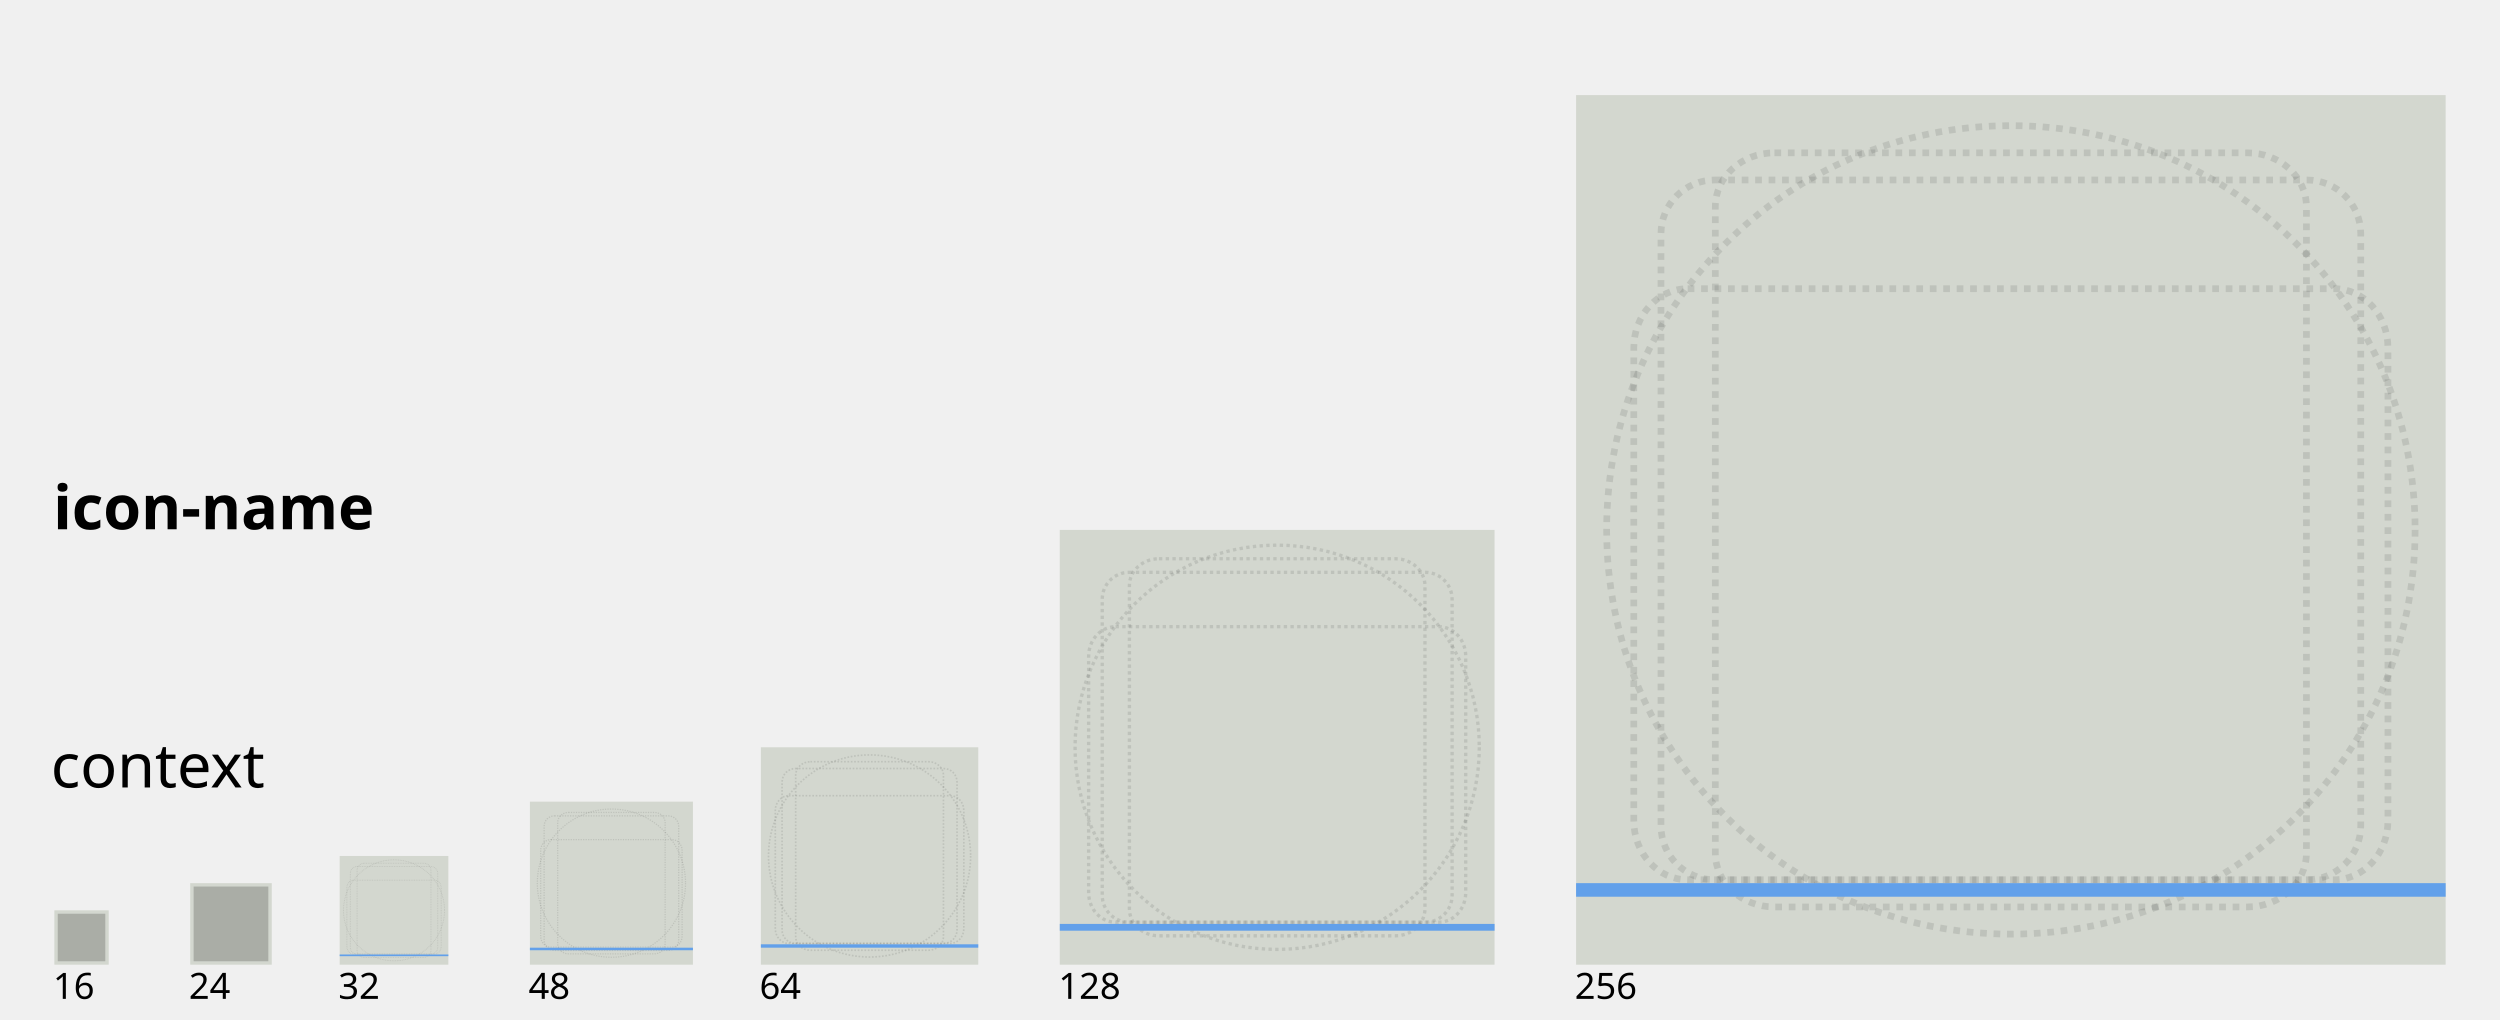
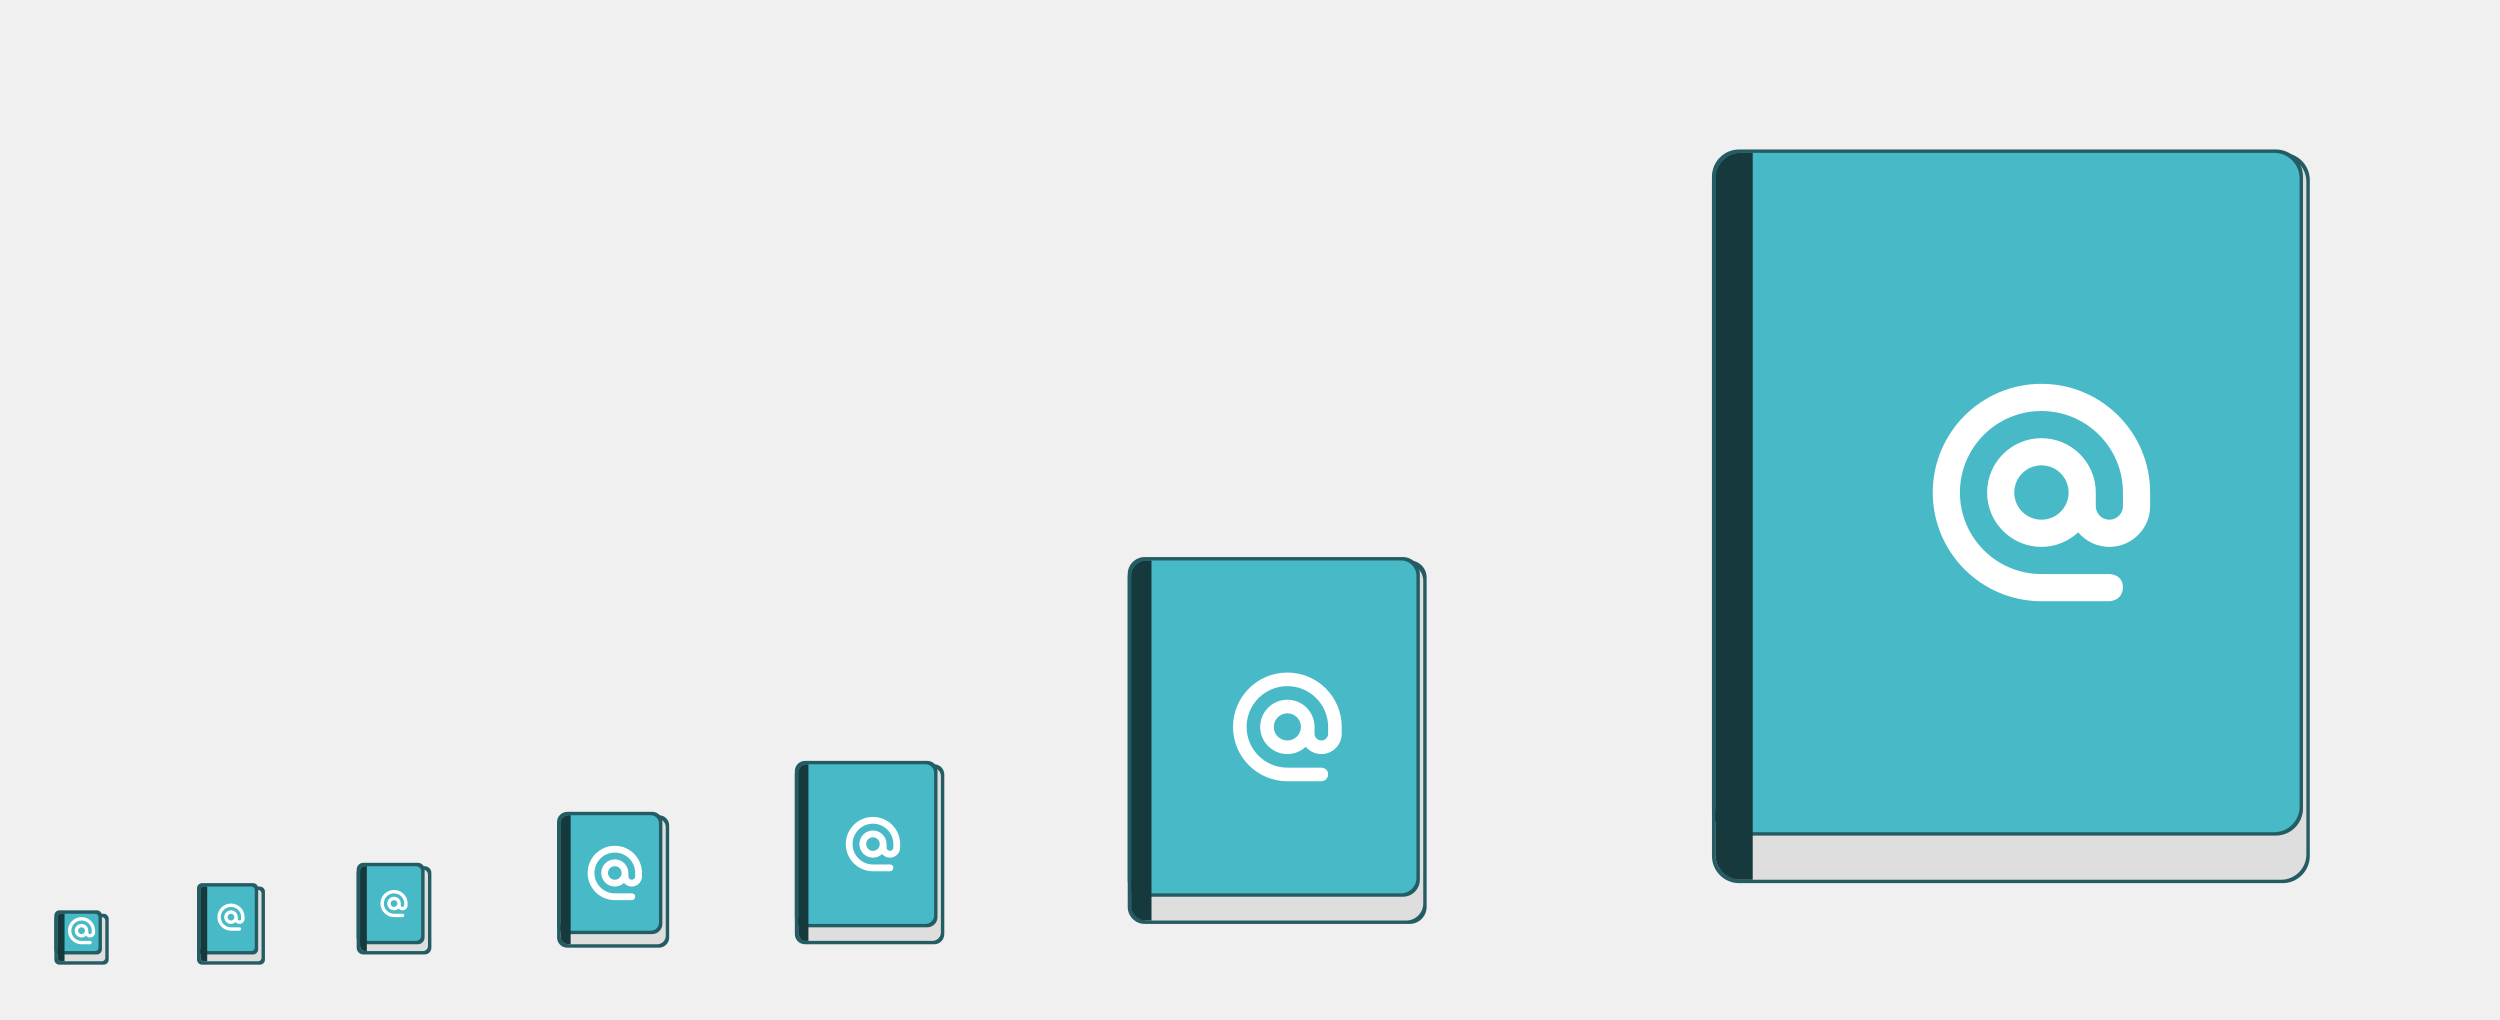
<svg xmlns="http://www.w3.org/2000/svg" xmlns:xlink="http://www.w3.org/1999/xlink" width="736" height="300" id="svg11300" version="1.0" style="display:inline;enable-background:new">
  <defs id="defs3">
    <linearGradient id="linearGradient2797">
      <stop style="stop-color:#888888;stop-opacity:0.196" offset="0" id="stop2789" />
      <stop id="stop2791" offset="0.065" style="stop-color:#7f7f7f;stop-opacity:0.314" />
      <stop style="stop-color:#7f7f7f;stop-opacity:0.196" offset="0.927" id="stop2793" />
      <stop style="stop-color:#000000;stop-opacity:0.275" offset="1" id="stop2795" />
    </linearGradient>
    <linearGradient id="linearGradient2772">
      <stop style="stop-color:#888888;stop-opacity:0.196" offset="0" id="stop2764" />
      <stop id="stop2766" offset="0.038" style="stop-color:#7f7f7f;stop-opacity:0.314" />
      <stop style="stop-color:#7f7f7f;stop-opacity:0.196" offset="0.943" id="stop2768" />
      <stop style="stop-color:#000000;stop-opacity:0.275" offset="1" id="stop2770" />
    </linearGradient>
    <linearGradient id="linearGradient2689">
      <stop style="stop-color:#888888;stop-opacity:0.196" offset="0" id="stop2681" />
      <stop id="stop2683" offset="0.04" style="stop-color:#7f7f7f;stop-opacity:0.314" />
      <stop style="stop-color:#7f7f7f;stop-opacity:0.196" offset="0.92" id="stop2685" />
      <stop style="stop-color:#000000;stop-opacity:0.275" offset="1" id="stop2687" />
    </linearGradient>
    <linearGradient id="linearGradient2649">
      <stop id="stop2641" offset="0" style="stop-color:#888888;stop-opacity:0.196" />
      <stop style="stop-color:#7f7f7f;stop-opacity:0.314" offset="0.053" id="stop2643" />
      <stop id="stop2645" offset="0.895" style="stop-color:#7f7f7f;stop-opacity:0.196" />
      <stop id="stop2647" offset="1" style="stop-color:#000000;stop-opacity:0.275" />
    </linearGradient>
    <linearGradient id="linearGradient2591">
      <stop id="stop2583" offset="0" style="stop-color:#000000;stop-opacity:0.982" />
      <stop style="stop-color:#7f7f7f;stop-opacity:0.196" offset="0.094" id="stop2585" />
      <stop id="stop2587" offset="0.919" style="stop-color:#7f7f7f;stop-opacity:0.196" />
      <stop id="stop2589" offset="1" style="stop-color:#000000;stop-opacity:0.396" />
    </linearGradient>
    <linearGradient id="linearGradient2312">
      <stop style="stop-color:#ffffff;stop-opacity:0.118" offset="0" id="stop2304" />
      <stop id="stop2306" offset="0.094" style="stop-color:#7f7f7f;stop-opacity:0.196" />
      <stop style="stop-color:#7f7f7f;stop-opacity:0.196" offset="0.919" id="stop2308" />
      <stop style="stop-color:#000000;stop-opacity:0.396" offset="1" id="stop2310" />
    </linearGradient>
    <linearGradient id="linearGradient2157">
      <stop id="stop2153" offset="0" style="stop-color:#ffffff;stop-opacity:0.118" />
      <stop id="stop2155" offset="1" style="stop-color:#000000;stop-opacity:0.392" />
    </linearGradient>
    <linearGradient gradientTransform="translate(41,-7)" xlink:href="#linearGradient2157" id="linearGradient2071-2" x1="27" y1="270" x2="27" y2="288" gradientUnits="userSpaceOnUse" />
    <linearGradient gradientTransform="translate(461.5,-226.5)" xlink:href="#linearGradient2312" id="linearGradient2071-2-2-6-0-9-3" x1="130.5" y1="272.5" x2="130.5" y2="492.5" gradientUnits="userSpaceOnUse" />
    <linearGradient xlink:href="#linearGradient2591" id="linearGradient2571" x1="22" y1="271" x2="22" y2="281" gradientUnits="userSpaceOnUse" />
    <linearGradient gradientTransform="translate(44,-6)" xlink:href="#linearGradient2649" id="linearGradient2601-3" x1="20" y1="269" x2="20" y2="288" gradientUnits="userSpaceOnUse" />
    <linearGradient gradientTransform="translate(71,-29)" xlink:href="#linearGradient2689" id="linearGradient2601-3-4" x1="38" y1="285" x2="38" y2="310" gradientUnits="userSpaceOnUse" />
    <linearGradient gradientTransform="translate(178,-68)" xlink:href="#linearGradient2772" id="linearGradient2601-3-4-2-6" x1="66" y1="294" x2="66" y2="347" gradientUnits="userSpaceOnUse" />
    <linearGradient gradientTransform="translate(287,-75)" xlink:href="#linearGradient2797" id="linearGradient2601-3-4-2-7" x1="57" y1="241" x2="57" y2="350" gradientUnits="userSpaceOnUse" />
  </defs>
  <g style="display:inline" id="layer1">
-     <g style="display:inline" id="layer7">
+     <g style="display:none" id="layer7">
      <text y="231.826" xml:space="preserve" x="14.974" style="font-style:normal;font-variant:normal;font-weight:normal;font-stretch:normal;line-height:0%;font-family:'DejaVu Sans';-inkscape-font-specification:'DejaVu Sans';display:inline;fill:#000000;fill-opacity:1;stroke:none;enable-background:new" id="context">
-         <tspan style="font-style:normal;font-variant:normal;font-weight:normal;font-stretch:normal;font-size:18px;line-height:1.25;font-family:'Fira Sans';-inkscape-font-specification:'Fira Sans'" y="231.826" x="14.974" id="tspan3933">context</tspan>
+         <tspan style="font-style:normal;font-variant:normal;font-weight:normal;font-stretch:normal;font-size:18px;line-height:1.25;font-family:'Fira Sans';-inkscape-font-specification:'Fira Sans'" y="231.826" x="14.974" id="tspan3933">apps</tspan>
      </text>
      <text y="155.815" xml:space="preserve" x="15.657" style="font-style:normal;font-variant:normal;font-weight:bold;font-stretch:normal;line-height:0%;font-family:'DejaVu Sans';-inkscape-font-specification:'DejaVu Sans Bold';text-align:start;writing-mode:lr-tb;text-anchor:start;display:inline;fill:#000000;fill-opacity:1;stroke:none;enable-background:new" id="icon-name">
-         <tspan style="font-style:normal;font-variant:normal;font-weight:bold;font-stretch:normal;font-size:18px;line-height:1.25;font-family:'Roboto Slab';-inkscape-font-specification:'Roboto Slab Bold'" y="155.815" x="15.657" id="tspan3937">icon-name</tspan>
+         <tspan style="font-style:normal;font-variant:normal;font-weight:bold;font-stretch:normal;font-size:18px;line-height:1.25;font-family:'Roboto Slab';-inkscape-font-specification:'Roboto Slab Bold'" y="155.815" x="15.657" id="tspan1116">office-address-book</tspan>
      </text>
      <rect style="display:inline;overflow:visible;visibility:visible;fill:#d3d7cf;fill-opacity:1;fill-rule:nonzero;stroke:none;stroke-width:2;marker:none;enable-background:accumulate" id="rect16x16" width="16" height="16" x="-32" y="268" transform="scale(-1,1)" />
      <rect style="display:inline;overflow:visible;visibility:visible;fill:#d3d7cf;fill-opacity:1;fill-rule:nonzero;stroke:none;stroke-width:2;marker:none;enable-background:accumulate" id="rect24x24" width="24" height="24" x="-80" y="260" transform="scale(-1,1)" />
      <rect style="display:inline;overflow:visible;visibility:visible;fill:#d3d7cf;fill-opacity:1;fill-rule:nonzero;stroke:none;stroke-width:2;marker:none;enable-background:accumulate" id="rect32x32" width="32" height="32" x="-132" y="252" transform="scale(-1,1)" />
      <rect y="236" x="-204" height="48" width="48" id="rect48x48" style="display:inline;overflow:visible;visibility:visible;fill:#d3d7cf;fill-opacity:1;fill-rule:nonzero;stroke:none;stroke-width:2;marker:none;enable-background:accumulate" transform="scale(-1,1)" />
      <rect style="display:inline;overflow:visible;visibility:visible;fill:#d3d7cf;fill-opacity:1;fill-rule:nonzero;stroke:none;stroke-width:0.25;marker:none;enable-background:accumulate" id="rect3951" width="64" height="64" x="-288" y="220" transform="scale(-1,1)" />
      <rect y="28" x="-720" height="256" width="256" id="rect48x48-3" style="display:inline;overflow:visible;visibility:visible;fill:#d3d7cf;fill-opacity:1;fill-rule:nonzero;stroke:none;stroke-width:10.667;marker:none;enable-background:accumulate" transform="scale(-1,1)" />
      <rect y="156" x="-440" height="128" width="128" id="rect48x48-6" style="display:inline;overflow:visible;visibility:visible;fill:#d3d7cf;fill-opacity:1;fill-rule:nonzero;stroke:none;stroke-width:5.333;marker:none;enable-background:accumulate" transform="scale(-1,1)" />
      <text xml:space="preserve" style="font-style:normal;font-weight:normal;font-size:10.667px;line-height:1.25;font-family:sans-serif;letter-spacing:0px;word-spacing:0px;fill:#000000;fill-opacity:1;stroke:none" x="463.605" y="294.069" id="text858">
        <tspan id="tspan856" x="463.605" y="294.069" style="font-style:normal;font-variant:normal;font-weight:normal;font-stretch:normal;font-family:'Roboto Slab';-inkscape-font-specification:'Roboto Slab'">256</tspan>
      </text>
      <text xml:space="preserve" style="font-style:normal;font-weight:normal;font-size:10.667px;line-height:1.25;font-family:sans-serif;letter-spacing:0px;word-spacing:0px;display:inline;fill:#000000;fill-opacity:1;stroke:none;enable-background:new" x="311.605" y="294.069" id="text858-7">
        <tspan x="311.605" y="294.069" style="font-style:normal;font-variant:normal;font-weight:normal;font-stretch:normal;font-family:'Roboto Slab';-inkscape-font-specification:'Roboto Slab'" id="tspan918">128</tspan>
      </text>
      <text xml:space="preserve" style="font-style:normal;font-weight:normal;font-size:10.667px;line-height:1.25;font-family:sans-serif;letter-spacing:0px;word-spacing:0px;display:inline;fill:#000000;fill-opacity:1;stroke:none;enable-background:new" x="223.605" y="294.069" id="text858-79">
        <tspan id="tspan856-7" x="223.605" y="294.069" style="font-style:normal;font-variant:normal;font-weight:normal;font-stretch:normal;font-family:'Roboto Slab';-inkscape-font-specification:'Roboto Slab'">64</tspan>
      </text>
      <text xml:space="preserve" style="font-style:normal;font-weight:normal;font-size:10.667px;line-height:1.25;font-family:sans-serif;letter-spacing:0px;word-spacing:0px;display:inline;fill:#000000;fill-opacity:1;stroke:none;enable-background:new" x="155.605" y="294.069" id="text858-1">
        <tspan id="tspan856-6" x="155.605" y="294.069" style="font-style:normal;font-variant:normal;font-weight:normal;font-stretch:normal;font-family:'Roboto Slab';-inkscape-font-specification:'Roboto Slab'">48</tspan>
      </text>
      <text xml:space="preserve" style="font-style:normal;font-weight:normal;font-size:10.667px;line-height:1.25;font-family:sans-serif;letter-spacing:0px;word-spacing:0px;display:inline;fill:#000000;fill-opacity:1;stroke:none;enable-background:new" x="99.605" y="294.069" id="text858-3">
        <tspan id="tspan856-0" x="99.605" y="294.069" style="font-style:normal;font-variant:normal;font-weight:normal;font-stretch:normal;font-family:'Roboto Slab';-inkscape-font-specification:'Roboto Slab'">32</tspan>
      </text>
      <text xml:space="preserve" style="font-style:normal;font-weight:normal;font-size:10.667px;line-height:1.25;font-family:sans-serif;letter-spacing:0px;word-spacing:0px;display:inline;fill:#000000;fill-opacity:1;stroke:none;enable-background:new" x="55.605" y="294.069" id="text858-2">
        <tspan id="tspan856-1" x="55.605" y="294.069" style="font-style:normal;font-variant:normal;font-weight:normal;font-stretch:normal;font-family:'Roboto Slab';-inkscape-font-specification:'Roboto Slab'">24</tspan>
      </text>
      <text xml:space="preserve" style="font-style:normal;font-weight:normal;font-size:10.667px;line-height:1.25;font-family:sans-serif;letter-spacing:0px;word-spacing:0px;display:inline;fill:#000000;fill-opacity:1;stroke:none;enable-background:new" x="15.605" y="294.069" id="text858-5">
        <tspan id="tspan856-65" x="15.605" y="294.069" style="font-style:normal;font-variant:normal;font-weight:normal;font-stretch:normal;font-family:'Roboto Slab';-inkscape-font-specification:'Roboto Slab'">16</tspan>
      </text>
    </g>
-     <g id="layer2" style="display:inline">
+     <g id="layer2" style="display:none">
      <rect style="display:inline;opacity:1;vector-effect:none;fill:#000000;fill-opacity:0.196;stroke:none;stroke-width:2;stroke-linecap:round;stroke-linejoin:round;stroke-miterlimit:4;stroke-dasharray:none;stroke-dashoffset:0;stroke-opacity:0.275;enable-background:new" id="rect2880" width="22" height="22" x="57" y="261" />
      <rect style="display:inline;opacity:1;vector-effect:none;fill:#000000;fill-opacity:0.196;stroke:none;stroke-width:2;stroke-linecap:round;stroke-linejoin:round;stroke-miterlimit:4;stroke-dasharray:none;stroke-dashoffset:0;stroke-opacity:0.275;enable-background:new" id="rect2882" width="14" height="14" x="17" y="269" />
      <g id="g916" transform="matrix(2,0,0,2,-547.8561,-160.4502)">
        <circle style="display:inline;opacity:0.1;vector-effect:none;fill:none;fill-opacity:1;stroke:#000000;stroke-width:0.99;stroke-linecap:butt;stroke-linejoin:miter;stroke-miterlimit:4;stroke-dasharray:0.99, 0.99;stroke-dashoffset:0;stroke-opacity:1;marker:none;marker-start:none;marker-mid:none;marker-end:none;paint-order:normal;enable-background:new" id="circle2892" r="59.504" cy="158.225" cx="569.928" />
        <rect style="display:inline;opacity:0.1;vector-effect:none;fill:none;fill-opacity:1;stroke:#000000;stroke-width:0.99;stroke-linecap:butt;stroke-linejoin:miter;stroke-miterlimit:4;stroke-dasharray:0.99, 0.99;stroke-dashoffset:0;stroke-opacity:1;marker:none;marker-start:none;marker-mid:none;marker-end:none;paint-order:normal;enable-background:new" id="rect2894" width="87.01" height="111.01" x="526.423" y="102.72" rx="8.701" ry="7.929" />
        <rect style="display:inline;opacity:0.1;vector-effect:none;fill:none;fill-opacity:1;stroke:#000000;stroke-width:0.99;stroke-linecap:butt;stroke-linejoin:miter;stroke-miterlimit:4;stroke-dasharray:0.99, 0.99;stroke-dashoffset:0;stroke-opacity:1;marker:none;marker-start:none;marker-mid:none;marker-end:none;paint-order:normal;enable-background:new" id="rect2896" width="103.01" height="103.01" x="518.423" y="106.72" rx="7.924" ry="7.924" />
        <rect style="display:inline;opacity:0.1;vector-effect:none;fill:none;fill-opacity:1;stroke:#000000;stroke-width:0.99;stroke-linecap:butt;stroke-linejoin:miter;stroke-miterlimit:4;stroke-dasharray:0.99, 0.99;stroke-dashoffset:0;stroke-opacity:1;marker:none;marker-start:none;marker-mid:none;marker-end:none;paint-order:normal;enable-background:new" id="rect2898" width="111.01" height="87.01" x="514.423" y="122.72" rx="7.929" ry="8.701" />
        <path style="display:inline;fill:none;stroke:#62a0ea;stroke-width:2;stroke-linecap:butt;stroke-linejoin:miter;stroke-miterlimit:4;stroke-dasharray:none;stroke-opacity:1;enable-background:new" d="m 505.928,211.225 h 128" id="path2900" />
      </g>
      <g transform="translate(312,-16)" style="display:inline;enable-background:new" id="g886">
        <circle style="display:inline;opacity:0.1;vector-effect:none;fill:none;fill-opacity:1;stroke:#000000;stroke-width:0.99;stroke-linecap:butt;stroke-linejoin:miter;stroke-miterlimit:4;stroke-dasharray:0.99, 0.99;stroke-dashoffset:0;stroke-opacity:1;marker:none;marker-start:none;marker-mid:none;marker-end:none;paint-order:normal;enable-background:new" id="circle2892-3" r="59.504" cy="236" cx="64" />
        <rect style="display:inline;opacity:0.1;vector-effect:none;fill:none;fill-opacity:1;stroke:#000000;stroke-width:0.99;stroke-linecap:butt;stroke-linejoin:miter;stroke-miterlimit:4;stroke-dasharray:0.99, 0.99;stroke-dashoffset:0;stroke-opacity:1;marker:none;marker-start:none;marker-mid:none;marker-end:none;paint-order:normal;enable-background:new" id="rect2894-6" width="87.01" height="111.01" x="20.495" y="180.495" rx="8.701" ry="7.929" />
        <rect style="display:inline;opacity:0.1;vector-effect:none;fill:none;fill-opacity:1;stroke:#000000;stroke-width:0.99;stroke-linecap:butt;stroke-linejoin:miter;stroke-miterlimit:4;stroke-dasharray:0.99, 0.99;stroke-dashoffset:0;stroke-opacity:1;marker:none;marker-start:none;marker-mid:none;marker-end:none;paint-order:normal;enable-background:new" id="rect2896-7" width="103.01" height="103.01" x="12.495" y="184.495" rx="7.924" ry="7.924" />
        <rect style="display:inline;opacity:0.1;vector-effect:none;fill:none;fill-opacity:1;stroke:#000000;stroke-width:0.99;stroke-linecap:butt;stroke-linejoin:miter;stroke-miterlimit:4;stroke-dasharray:0.99, 0.99;stroke-dashoffset:0;stroke-opacity:1;marker:none;marker-start:none;marker-mid:none;marker-end:none;paint-order:normal;enable-background:new" id="rect2898-5" width="111.01" height="87.01" x="8.495" y="200.495" rx="7.929" ry="8.701" />
        <path style="display:inline;fill:none;stroke:#62a0ea;stroke-width:2;stroke-linecap:butt;stroke-linejoin:miter;stroke-miterlimit:4;stroke-dasharray:none;stroke-opacity:1;enable-background:new" d="M 2.6203015e-5,289 H 128" id="path2900-3" />
      </g>
      <g transform="matrix(0.5,0,0,0.5,224,134)" style="display:inline;enable-background:new" id="g886-5">
        <circle style="display:inline;opacity:0.1;vector-effect:none;fill:none;fill-opacity:1;stroke:#000000;stroke-width:0.99;stroke-linecap:butt;stroke-linejoin:miter;stroke-miterlimit:4;stroke-dasharray:0.99, 0.99;stroke-dashoffset:0;stroke-opacity:1;marker:none;marker-start:none;marker-mid:none;marker-end:none;paint-order:normal;enable-background:new" id="circle2892-6" r="59.504" cy="236" cx="64" />
        <rect style="display:inline;opacity:0.1;vector-effect:none;fill:none;fill-opacity:1;stroke:#000000;stroke-width:0.99;stroke-linecap:butt;stroke-linejoin:miter;stroke-miterlimit:4;stroke-dasharray:0.99, 0.99;stroke-dashoffset:0;stroke-opacity:1;marker:none;marker-start:none;marker-mid:none;marker-end:none;paint-order:normal;enable-background:new" id="rect2894-2" width="87.01" height="111.01" x="20.495" y="180.495" rx="8.701" ry="7.929" />
        <rect style="display:inline;opacity:0.1;vector-effect:none;fill:none;fill-opacity:1;stroke:#000000;stroke-width:0.99;stroke-linecap:butt;stroke-linejoin:miter;stroke-miterlimit:4;stroke-dasharray:0.99, 0.99;stroke-dashoffset:0;stroke-opacity:1;marker:none;marker-start:none;marker-mid:none;marker-end:none;paint-order:normal;enable-background:new" id="rect2896-9" width="103.01" height="103.01" x="12.495" y="184.495" rx="7.924" ry="7.924" />
        <rect style="display:inline;opacity:0.1;vector-effect:none;fill:none;fill-opacity:1;stroke:#000000;stroke-width:0.99;stroke-linecap:butt;stroke-linejoin:miter;stroke-miterlimit:4;stroke-dasharray:0.99, 0.99;stroke-dashoffset:0;stroke-opacity:1;marker:none;marker-start:none;marker-mid:none;marker-end:none;paint-order:normal;enable-background:new" id="rect2898-1" width="111.01" height="87.01" x="8.495" y="200.495" rx="7.929" ry="8.701" />
        <path style="display:inline;fill:none;stroke:#62a0ea;stroke-width:2;stroke-linecap:butt;stroke-linejoin:miter;stroke-miterlimit:4;stroke-dasharray:none;stroke-opacity:1;enable-background:new" d="M 2.6203015e-5,289 H 128" id="path2900-2" />
      </g>
      <g transform="matrix(0.375,0,0,0.375,156,171.5)" style="display:inline;enable-background:new" id="g886-5-2">
        <circle style="display:inline;opacity:0.1;vector-effect:none;fill:none;fill-opacity:1;stroke:#000000;stroke-width:0.968;stroke-linecap:butt;stroke-linejoin:miter;stroke-miterlimit:4;stroke-dasharray:0.968, 0.968;stroke-dashoffset:0;stroke-opacity:1;marker:none;marker-start:none;marker-mid:none;marker-end:none;paint-order:normal;enable-background:new" id="circle2892-6-6" cy="236" cx="64" r="58.183" />
        <rect style="display:inline;opacity:0.1;vector-effect:none;fill:none;fill-opacity:1;stroke:#000000;stroke-width:0.975;stroke-linecap:butt;stroke-linejoin:miter;stroke-miterlimit:4;stroke-dasharray:0.975, 0.975;stroke-dashoffset:0;stroke-opacity:1;marker:none;marker-start:none;marker-mid:none;marker-end:none;paint-order:normal;enable-background:new" id="rect2894-2-1" width="84.358" height="111.025" x="21.821" y="180.487" rx="8.436" ry="7.93" />
        <rect style="display:inline;opacity:0.1;vector-effect:none;fill:none;fill-opacity:1;stroke:#000000;stroke-width:1.015;stroke-linecap:butt;stroke-linejoin:miter;stroke-miterlimit:4;stroke-dasharray:1.015, 1.015;stroke-dashoffset:0;stroke-opacity:1;marker:none;marker-start:none;marker-mid:none;marker-end:none;paint-order:normal;enable-background:new" id="rect2896-9-8" width="105.651" height="105.651" x="11.174" y="183.174" rx="8.127" ry="8.127" />
        <rect style="display:inline;opacity:0.1;vector-effect:none;fill:none;fill-opacity:1;stroke:#000000;stroke-width:0.975;stroke-linecap:butt;stroke-linejoin:miter;stroke-miterlimit:4;stroke-dasharray:0.975, 0.975;stroke-dashoffset:0;stroke-opacity:1;marker:none;marker-start:none;marker-mid:none;marker-end:none;paint-order:normal;enable-background:new" id="rect2898-1-7" width="111.025" height="84.358" x="8.487" y="201.821" rx="7.93" ry="8.436" />
        <path style="display:inline;fill:none;stroke:#62a0ea;stroke-width:2;stroke-linecap:butt;stroke-linejoin:miter;stroke-miterlimit:4;stroke-dasharray:none;stroke-opacity:1;enable-background:new" d="M 2.6283016e-5,287.667 H 128" id="path2900-2-9" />
      </g>
      <g transform="matrix(0.25,0,0,0.25,99.99999,209)" style="display:inline;enable-background:new" id="g886-5-1">
        <circle style="display:inline;opacity:0.1;vector-effect:none;fill:none;fill-opacity:1;stroke:#000000;stroke-width:0.99;stroke-linecap:butt;stroke-linejoin:miter;stroke-miterlimit:4;stroke-dasharray:0.99, 0.99;stroke-dashoffset:0;stroke-opacity:1;marker:none;marker-start:none;marker-mid:none;marker-end:none;paint-order:normal;enable-background:new" id="circle2892-6-2" r="59.504" cy="236" cx="64" />
        <rect style="display:inline;opacity:0.1;vector-effect:none;fill:none;fill-opacity:1;stroke:#000000;stroke-width:0.99;stroke-linecap:butt;stroke-linejoin:miter;stroke-miterlimit:4;stroke-dasharray:0.99, 0.99;stroke-dashoffset:0;stroke-opacity:1;marker:none;marker-start:none;marker-mid:none;marker-end:none;paint-order:normal;enable-background:new" id="rect2894-2-9" width="87.01" height="111.01" x="20.495" y="180.495" rx="8.701" ry="7.929" />
        <rect style="display:inline;opacity:0.1;vector-effect:none;fill:none;fill-opacity:1;stroke:#000000;stroke-width:0.99;stroke-linecap:butt;stroke-linejoin:miter;stroke-miterlimit:4;stroke-dasharray:0.99, 0.99;stroke-dashoffset:0;stroke-opacity:1;marker:none;marker-start:none;marker-mid:none;marker-end:none;paint-order:normal;enable-background:new" id="rect2896-9-3" width="103.01" height="103.01" x="12.495" y="184.495" rx="7.924" ry="7.924" />
        <rect style="display:inline;opacity:0.1;vector-effect:none;fill:none;fill-opacity:1;stroke:#000000;stroke-width:0.99;stroke-linecap:butt;stroke-linejoin:miter;stroke-miterlimit:4;stroke-dasharray:0.99, 0.99;stroke-dashoffset:0;stroke-opacity:1;marker:none;marker-start:none;marker-mid:none;marker-end:none;paint-order:normal;enable-background:new" id="rect2898-1-1" width="111.01" height="87.01" x="8.495" y="200.495" rx="7.929" ry="8.701" />
        <path style="display:inline;fill:none;stroke:#62a0ea;stroke-width:2;stroke-linecap:butt;stroke-linejoin:miter;stroke-miterlimit:4;stroke-dasharray:none;stroke-opacity:1;enable-background:new" d="M 2.6203015e-5,289 H 128" id="path2900-2-94" />
      </g>
    </g>
    <g id="layer6" style="display:inline">
      <g aria-label="?" style="font-style:normal;font-variant:normal;font-weight:normal;font-stretch:normal;font-size:14.084px;line-height:1.25;font-family:'Fira Sans';-inkscape-font-specification:'Fira Sans';letter-spacing:0px;word-spacing:0px;display:inline;fill:#ffffff;fill-opacity:1;stroke:none;stroke-width:2.641;enable-background:new" id="text1492-4" transform="translate(41,-6)" />
+       <rect style="display:inline;opacity:1;vector-effect:none;fill:#245c63;fill-opacity:1;stroke:none;stroke-width:2;stroke-linecap:round;stroke-miterlimit:4;stroke-dasharray:none;stroke-opacity:0.502;enable-background:new" id="rect1952" width="22" height="26" x="105" y="255" ry="2" />
+       <rect style="display:inline;opacity:1;vector-effect:none;fill:#dedede;fill-opacity:1;stroke:none;stroke-width:2;stroke-linecap:round;stroke-miterlimit:4;stroke-dasharray:none;stroke-opacity:0.502;enable-background:new" id="rect1969" width="20" height="24" x="106" y="256" ry="1.5" />
+       <rect ry="2" y="254" x="105" height="24" width="20" id="rect1971" style="display:inline;opacity:1;vector-effect:none;fill:#245c63;fill-opacity:1;stroke:none;stroke-width:2;stroke-linecap:round;stroke-miterlimit:4;stroke-dasharray:none;stroke-opacity:0.502;enable-background:new" />
+       <rect style="display:inline;opacity:1;vector-effect:none;fill:#48b9c7;fill-opacity:1;stroke:none;stroke-width:2;stroke-linecap:round;stroke-miterlimit:4;stroke-dasharray:none;stroke-opacity:0.502;enable-background:new" id="rect1954" width="18" height="22" x="106" y="255" ry="1.5" />
+       <path style="display:inline;opacity:1;vector-effect:none;fill:#16393e;fill-opacity:1;stroke:none;stroke-width:2;stroke-linecap:round;stroke-miterlimit:4;stroke-dasharray:none;stroke-opacity:0.502;enable-background:new" d="m 107.5,255 c -0.831,0 -1.5,0.669 -1.5,1.5 v 22 c 0,0.831 0.669,1.5 1.5,1.5 h 0.5 v -25 z" id="rect1964" />
+       <rect ry="3" y="225" x="234" height="53" width="44" id="rect1973" style="display:inline;opacity:1;vector-effect:none;fill:#245c63;fill-opacity:1;stroke:none;stroke-width:4;stroke-linecap:round;stroke-miterlimit:4;stroke-dasharray:none;stroke-opacity:0.502;enable-background:new" />
+       <rect ry="2.5" y="226" x="235" height="51" width="42" id="rect1975" style="display:inline;opacity:1;vector-effect:none;fill:#dedede;fill-opacity:1;stroke:none;stroke-width:4;stroke-linecap:round;stroke-miterlimit:4;stroke-dasharray:none;stroke-opacity:0.502;enable-background:new" />
+       <rect style="display:inline;opacity:1;vector-effect:none;fill:#245c63;fill-opacity:1;stroke:none;stroke-width:4;stroke-linecap:round;stroke-miterlimit:4;stroke-dasharray:none;stroke-opacity:0.502;enable-background:new" id="rect1977" width="42" height="49" x="234" y="224" ry="3" />
+       <rect ry="2.5" y="225" x="235" height="47" width="40" id="rect1979" style="display:inline;opacity:1;vector-effect:none;fill:#48b9c7;fill-opacity:1;stroke:none;stroke-width:4;stroke-linecap:round;stroke-miterlimit:4;stroke-dasharray:none;stroke-opacity:0.502;enable-background:new" />
+       <path style="display:inline;opacity:1;vector-effect:none;fill:#16393e;fill-opacity:1;stroke:none;stroke-width:2;stroke-linecap:round;stroke-miterlimit:4;stroke-dasharray:none;stroke-opacity:0.502;enable-background:new" d="m 237.5,225 c -1.385,0 -2.5,1.115 -2.5,2.5 v 47 c 0,1.385 1.147,2.796 2.5,2.5 h 0.5 v -52 z" id="rect1986" />
+       <rect style="display:inline;opacity:1;vector-effect:none;fill:#245c63;fill-opacity:1;stroke:none;stroke-width:8;stroke-linecap:round;stroke-miterlimit:4;stroke-dasharray:none;stroke-opacity:0.502;enable-background:new" id="rect1991" width="88" height="107" x="332" y="165" ry="5" />
+       <rect style="display:inline;opacity:1;vector-effect:none;fill:#dedede;fill-opacity:1;stroke:none;stroke-width:8;stroke-linecap:round;stroke-miterlimit:4;stroke-dasharray:none;stroke-opacity:0.502;enable-background:new" id="rect1993" width="86" height="105" x="333" y="166" ry="5" />
+       <rect ry="5" y="164" x="332" height="100" width="86" id="rect1995" style="display:inline;opacity:1;vector-effect:none;fill:#245c63;fill-opacity:1;stroke:none;stroke-width:8;stroke-linecap:round;stroke-miterlimit:4;stroke-dasharray:none;stroke-opacity:0.502;enable-background:new" />
+       <rect style="display:inline;opacity:1;vector-effect:none;fill:#48b9c7;fill-opacity:1;stroke:none;stroke-width:8;stroke-linecap:round;stroke-miterlimit:4;stroke-dasharray:none;stroke-opacity:0.502;enable-background:new" id="rect1997" width="84" height="98" x="333" y="165" ry="4.5" />
+       <path style="display:inline;opacity:1;vector-effect:none;fill:#16393e;fill-opacity:1;stroke:none;stroke-width:8;stroke-linecap:round;stroke-miterlimit:4;stroke-dasharray:none;stroke-opacity:0.502;enable-background:new" d="m 337.5,165 c -2.493,0 -4.5,2.007 -4.5,4.5 v 97 c 0,2.493 2.007,4.5 4.5,4.5 H 339 V 165 Z" id="rect1999" />
+       <rect ry="8" y="45" x="504" height="215.001" width="176" id="rect2004" style="display:inline;opacity:1;vector-effect:none;fill:#245c63;fill-opacity:1;stroke:none;stroke-width:16;stroke-linecap:round;stroke-miterlimit:4;stroke-dasharray:none;stroke-opacity:0.502;enable-background:new" />
+       <rect ry="7.5" y="46" x="505" height="213" width="174" id="rect2006" style="display:inline;opacity:1;vector-effect:none;fill:#dedede;fill-opacity:1;stroke:none;stroke-width:16;stroke-linecap:round;stroke-miterlimit:4;stroke-dasharray:none;stroke-opacity:0.502;enable-background:new" />
+       <rect style="display:inline;opacity:1;vector-effect:none;fill:#245c63;fill-opacity:1;stroke:none;stroke-width:16;stroke-linecap:round;stroke-miterlimit:4;stroke-dasharray:none;stroke-opacity:0.502;enable-background:new" id="rect2008" width="174" height="202" x="504" y="44" ry="8" />
+       <rect ry="7.5" y="45" x="505" height="200" width="172" id="rect2010" style="display:inline;opacity:1;vector-effect:none;fill:#48b9c7;fill-opacity:1;stroke:none;stroke-width:16;stroke-linecap:round;stroke-miterlimit:4;stroke-dasharray:none;stroke-opacity:0.502;enable-background:new" />
+       <path style="display:inline;opacity:1;vector-effect:none;fill:#16393e;fill-opacity:1;stroke:none;stroke-width:2;stroke-linecap:round;stroke-miterlimit:4;stroke-dasharray:none;stroke-opacity:0.502;enable-background:new" d="m 512.5,45 c -4.155,0 -7.5,3.345 -7.5,7.5 v 199 c 0,4.155 3.348,7.646 7.5,7.5 H 516 V 45 Z" id="rect2012" />
+       <rect ry="3" y="240" x="164" height="39" width="33" id="rect2018" style="display:inline;opacity:1;vector-effect:none;fill:#245c63;fill-opacity:1;stroke:none;stroke-width:3;stroke-linecap:round;stroke-miterlimit:4;stroke-dasharray:none;stroke-opacity:0.502;enable-background:new" />
+       <rect ry="2.5" y="241" x="165" height="37" width="31" id="rect2021" style="display:inline;opacity:1;vector-effect:none;fill:#dedede;fill-opacity:1;stroke:none;stroke-width:3;stroke-linecap:round;stroke-miterlimit:4;stroke-dasharray:none;stroke-opacity:0.502;enable-background:new" />
+       <rect style="display:inline;opacity:1;vector-effect:none;fill:#245c63;fill-opacity:1;stroke:none;stroke-width:3;stroke-linecap:round;stroke-miterlimit:4;stroke-dasharray:none;stroke-opacity:0.502;enable-background:new" id="rect2023" width="31" height="36" x="164" y="239" ry="3" />
+       <rect ry="2.4" y="240" x="165" height="34" width="29" id="rect2025" style="display:inline;opacity:1;vector-effect:none;fill:#48b9c7;fill-opacity:1;stroke:none;stroke-width:3;stroke-linecap:round;stroke-miterlimit:4;stroke-dasharray:none;stroke-opacity:0.502;enable-background:new" />
+       <path style="display:inline;opacity:1;vector-effect:none;fill:#16393e;fill-opacity:1;stroke:none;stroke-width:2;stroke-linecap:round;stroke-miterlimit:4;stroke-dasharray:none;stroke-opacity:0.502;enable-background:new" d="M 167.4,240 C 166.071,240 165,241.071 165,242.4 v 33.199 c 0,1.33 1.071,2.4 2.4,2.4 H 168 v -38 z" id="rect2027" />
+       <rect style="display:inline;opacity:1;vector-effect:none;fill:#245c63;fill-opacity:1;stroke:none;stroke-width:2;stroke-linecap:round;stroke-miterlimit:4;stroke-dasharray:none;stroke-opacity:0.502;enable-background:new" id="rect2033" width="20" height="23" x="58" y="261" ry="1.5" />
+       <rect style="display:inline;opacity:1;vector-effect:none;fill:#dedede;fill-opacity:1;stroke:none;stroke-width:2;stroke-linecap:round;stroke-miterlimit:4;stroke-dasharray:none;stroke-opacity:0.502;enable-background:new" id="rect2035" width="18" height="21" x="59" y="262" ry="1" />
+       <rect style="display:inline;opacity:1;vector-effect:none;fill:#245c63;fill-opacity:1;stroke:none;stroke-width:2;stroke-linecap:round;stroke-miterlimit:4;stroke-dasharray:none;stroke-opacity:0.502;enable-background:new" id="rect2037" width="18" height="21" x="58" y="260" ry="1.5" />
+       <rect style="display:inline;opacity:1;vector-effect:none;fill:#48b9c7;fill-opacity:1;stroke:none;stroke-width:2;stroke-linecap:round;stroke-miterlimit:4;stroke-dasharray:none;stroke-opacity:0.502;enable-background:new" id="rect2039" width="16" height="19" x="59" y="261" ry="1" />
+       <path style="display:inline;opacity:1;vector-effect:none;fill:#16393e;fill-opacity:1;stroke:none;stroke-width:2;stroke-linecap:round;stroke-miterlimit:4;stroke-dasharray:none;stroke-opacity:0.502;enable-background:new" d="m 60,261 c -0.554,0 -1,0.446 -1,1 v 20 c 0,0.554 0.446,1 1,1 h 1 v -22 z" id="rect2041" />
+       <rect style="display:inline;opacity:1;vector-effect:none;fill:#245c63;fill-opacity:1;stroke:none;stroke-width:2;stroke-linecap:round;stroke-miterlimit:4;stroke-dasharray:none;stroke-opacity:0.502;enable-background:new" id="rect2047" width="16" height="15" x="16" y="269" ry="1.5" />
+       <rect style="display:inline;opacity:1;vector-effect:none;fill:#dedede;fill-opacity:1;stroke:none;stroke-width:2;stroke-linecap:round;stroke-miterlimit:4;stroke-dasharray:none;stroke-opacity:0.502;enable-background:new" id="rect2049" width="14" height="13" x="17" y="270" ry="1" />
+       <rect style="display:inline;opacity:1;vector-effect:none;fill:#245c63;fill-opacity:1;stroke:none;stroke-width:2;stroke-linecap:round;stroke-miterlimit:4;stroke-dasharray:none;stroke-opacity:0.502;enable-background:new" id="rect2051" width="14" height="13" x="16" y="268" ry="1.5" />
+       <rect style="display:inline;opacity:1;vector-effect:none;fill:#48b9c7;fill-opacity:1;stroke:none;stroke-width:2;stroke-linecap:round;stroke-miterlimit:4;stroke-dasharray:none;stroke-opacity:0.502;enable-background:new" id="rect2053" width="12" height="11" x="17" y="269" ry="1" />
+       <path style="display:inline;opacity:1;vector-effect:none;fill:#16393e;fill-opacity:1;stroke:none;stroke-width:2;stroke-linecap:round;stroke-miterlimit:4;stroke-dasharray:none;stroke-opacity:0.502;enable-background:new" d="m 18,269 c -0.554,0 -1,0.446 -1,1 v 12 c 0,0.554 0.446,0.992 1,1 h 1 v -14 z" id="rect2055" />
+       <path id="rect6564-8" d="m 68,266 c 2.209,0 4,1.791 4,4 v 0.5 c 0,0.828 -0.672,1.5 -1.5,1.5 -0.443,2.2e-4 -0.863,-0.196 -1.148,-0.535 C 68.995,271.794 68.523,272 68,272 c -1.105,0 -2,-0.895 -2,-2 0,-1.105 0.895,-2 2,-2 1.105,0 2,0.895 2,2 v 0.5 c 0,0.276 0.224,0.5 0.5,0.5 0.276,0 0.5,-0.224 0.5,-0.5 V 270 c 0,-1.657 -1.343,-3 -3,-3 -1.657,0 -3,1.343 -3,3 0,1.657 1.343,3 3,3 h 2.5 c 0,0 0.5,0 0.5,0.5 -0.031,0.5 -0.5,0.5 -0.5,0.5 H 68 c -2.209,0 -4,-1.791 -4,-4 0,-2.209 1.791,-4 4,-4 z m 0,3 c -0.552,0 -1,0.448 -1,1 0,0.552 0.448,1 1,1 0.552,0 1,-0.448 1,-1 0,-0.552 -0.448,-1 -1,-1 z" style="display:inline;opacity:1;fill:#ffffff;fill-opacity:1;stroke:none;stroke-width:4;stroke-linecap:square;stroke-linejoin:miter;stroke-miterlimit:4;stroke-dasharray:none;stroke-opacity:1;enable-background:new" />
+       <path style="display:inline;opacity:1;fill:#ffffff;fill-opacity:1;stroke:none;stroke-width:4;stroke-linecap:square;stroke-linejoin:miter;stroke-miterlimit:4;stroke-dasharray:none;stroke-opacity:1;enable-background:new" d="m 24,270 c 2.209,0 4,1.791 4,4 v 0.5 c 0,0.828 -0.672,1.5 -1.5,1.5 -0.443,2.2e-4 -0.863,-0.196 -1.148,-0.535 C 24.995,275.794 24.523,276 24,276 c -1.105,0 -2,-0.895 -2,-2 0,-1.105 0.895,-2 2,-2 1.105,0 2,0.895 2,2 v 0.5 c 0,0.276 0.224,0.5 0.5,0.5 0.276,0 0.5,-0.224 0.5,-0.5 V 274 c 0,-1.657 -1.343,-3 -3,-3 -1.657,0 -3,1.343 -3,3 0,1.657 1.343,3 3,3 h 2.5 c 0,0 0.5,0 0.5,0.5 -0.031,0.5 -0.5,0.5 -0.5,0.5 H 24 c -2.209,0 -4,-1.791 -4,-4 0,-2.209 1.791,-4 4,-4 z m 0,3 c -0.552,0 -1,0.448 -1,1 0,0.552 0.448,1 1,1 0.552,0 1,-0.448 1,-1 0,-0.552 -0.448,-1 -1,-1 z" id="path1126" />
+       <path style="display:inline;opacity:1;fill:#ffffff;fill-opacity:1;stroke:none;stroke-width:4;stroke-linecap:square;stroke-linejoin:miter;stroke-miterlimit:4;stroke-dasharray:none;stroke-opacity:1;enable-background:new" d="m 116,262 c 2.209,0 4,1.791 4,4 v 0.5 c 0,0.828 -0.672,1.5 -1.5,1.5 -0.443,2.2e-4 -0.863,-0.196 -1.148,-0.535 -0.356,0.329 -0.828,0.535 -1.352,0.535 -1.105,0 -2,-0.895 -2,-2 0,-1.105 0.895,-2 2,-2 1.105,0 2,0.895 2,2 v 0.5 c 0,0.276 0.224,0.5 0.5,0.5 0.276,0 0.5,-0.224 0.5,-0.5 v -0.5 c 0,-1.657 -1.343,-3 -3,-3 -1.657,0 -3,1.343 -3,3 0,1.657 1.343,3 3,3 h 2.5 c 0,0 0.5,0 0.5,0.5 -0.031,0.5 -0.5,0.5 -0.5,0.5 h -2.5 c -2.209,0 -4,-1.791 -4,-4 0,-2.209 1.791,-4 4,-4 z m 0,3 c -0.552,0 -1,0.448 -1,1 0,0.552 0.448,1 1,1 0.552,0 1,-0.448 1,-1 0,-0.552 -0.448,-1 -1,-1 z" id="path1128" />
+       <path id="path1130" d="m 181,249 c 4.418,0 8,3.582 8,8 v 1 c 0,1.657 -1.343,3 -3,3 -0.886,4.4e-4 -1.727,-0.393 -2.297,-1.07 C 182.99,260.587 182.046,261 181,261 c -2.209,0 -4,-1.791 -4,-4 0,-2.209 1.791,-4 4,-4 2.209,0 4,1.791 4,4 v 1 c 0,0.552 0.448,1 1,1 0.552,0 1,-0.448 1,-1 v -1 c 0,-3.314 -2.686,-6 -6,-6 -3.314,0 -6,2.686 -6,6 0,3.314 2.686,6 6,6 h 5 c 0,0 1,0 1,1 -0.062,1 -1,1 -1,1 h -5 c -4.418,0 -8,-3.582 -8,-8 0,-4.418 3.582,-8 8,-8 z m 0,6 c -1.105,0 -2,0.895 -2,2 0,1.105 0.895,2 2,2 1.105,0 2,-0.895 2,-2 0,-1.105 -0.895,-2 -2,-2 z" style="display:inline;opacity:1;fill:#ffffff;fill-opacity:1;stroke:none;stroke-width:8;stroke-linecap:square;stroke-linejoin:miter;stroke-miterlimit:4;stroke-dasharray:none;stroke-opacity:1;enable-background:new" />
+       <path style="display:inline;opacity:1;fill:#ffffff;fill-opacity:1;stroke:none;stroke-width:8;stroke-linecap:square;stroke-linejoin:miter;stroke-miterlimit:4;stroke-dasharray:none;stroke-opacity:1;enable-background:new" d="m 257,240.5 c 4.418,0 8,3.582 8,8 v 1 c 0,1.657 -1.343,3 -3,3 -0.886,4.4e-4 -1.727,-0.393 -2.297,-1.07 -0.713,0.657 -1.657,1.07 -2.703,1.07 -2.209,0 -4,-1.791 -4,-4 0,-2.209 1.791,-4 4,-4 2.209,0 4,1.791 4,4 v 1 c 0,0.552 0.448,1 1,1 0.552,0 1,-0.448 1,-1 v -1 c 0,-3.314 -2.686,-6 -6,-6 -3.314,0 -6,2.686 -6,6 0,3.314 2.686,6 6,6 h 5 c 0,0 1,0 1,1 -0.062,1 -1,1 -1,1 h -5 c -4.418,0 -8,-3.582 -8,-8 0,-4.418 3.582,-8 8,-8 z m 0,6 c -1.105,0 -2,0.895 -2,2 0,1.105 0.895,2 2,2 1.105,0 2,-0.895 2,-2 0,-1.105 -0.895,-2 -2,-2 z" id="path1132" />
+       <path id="path1134" d="m 379,198 c 8.837,0 16,7.163 16,16 v 2 c 0,3.314 -2.686,6 -6,6 -1.772,8.8e-4 -3.453,-0.785 -4.594,-2.141 -1.426,1.315 -3.314,2.141 -5.406,2.141 -4.418,0 -8,-3.582 -8,-8 0,-4.418 3.582,-8 8,-8 4.418,0 8,3.582 8,8 v 2 c 0,1.105 0.895,2 2,2 1.105,0 2,-0.895 2,-2 v -2 c 0,-6.627 -5.373,-12 -12,-12 -6.627,0 -12,5.373 -12,12 0,6.627 5.373,12 12,12 h 10 c 0,0 2,0 2,2 -0.125,2 -2,2 -2,2 h -10 c -8.837,0 -16,-7.163 -16,-16 0,-8.837 7.163,-16 16,-16 z m 0,12 c -2.209,0 -4,1.791 -4,4 0,2.209 1.791,4 4,4 2.209,0 4,-1.791 4,-4 0,-2.209 -1.791,-4 -4,-4 z" style="display:inline;opacity:1;fill:#ffffff;fill-opacity:1;stroke:none;stroke-width:16;stroke-linecap:square;stroke-linejoin:miter;stroke-miterlimit:4;stroke-dasharray:none;stroke-opacity:1;enable-background:new" />
+       <path style="display:inline;opacity:1;fill:#ffffff;fill-opacity:1;stroke:none;stroke-width:32;stroke-linecap:square;stroke-linejoin:miter;stroke-miterlimit:4;stroke-dasharray:none;stroke-opacity:1;enable-background:new" d="m 601,113 c 17.673,0 32,14.327 32,32 v 4 c 0,6.627 -5.373,12 -12,12 -3.543,0.002 -6.906,-1.57 -9.188,-4.281 -2.851,2.63 -6.628,4.281 -10.812,4.281 -8.837,0 -16,-7.163 -16,-16 0,-8.837 7.163,-16 16,-16 8.837,0 16,7.163 16,16 v 4 c 0,2.209 1.791,4 4,4 2.209,0 4,-1.791 4,-4 v -4 c 0,-13.255 -10.745,-24 -24,-24 -13.255,0 -24,10.745 -24,24 0,13.255 10.745,24 24,24 h 20 c 0,0 4,0 4,4 -0.25,4 -4,4 -4,4 h -20 c -17.673,0 -32,-14.327 -32,-32 0,-17.673 14.327,-32 32,-32 z m 0,24 c -4.418,0 -8,3.582 -8,8 0,4.418 3.582,8 8,8 4.418,0 8,-3.582 8,-8 0,-4.418 -3.582,-8 -8,-8 z" id="path1136" />
    </g>
  </g>
</svg>
